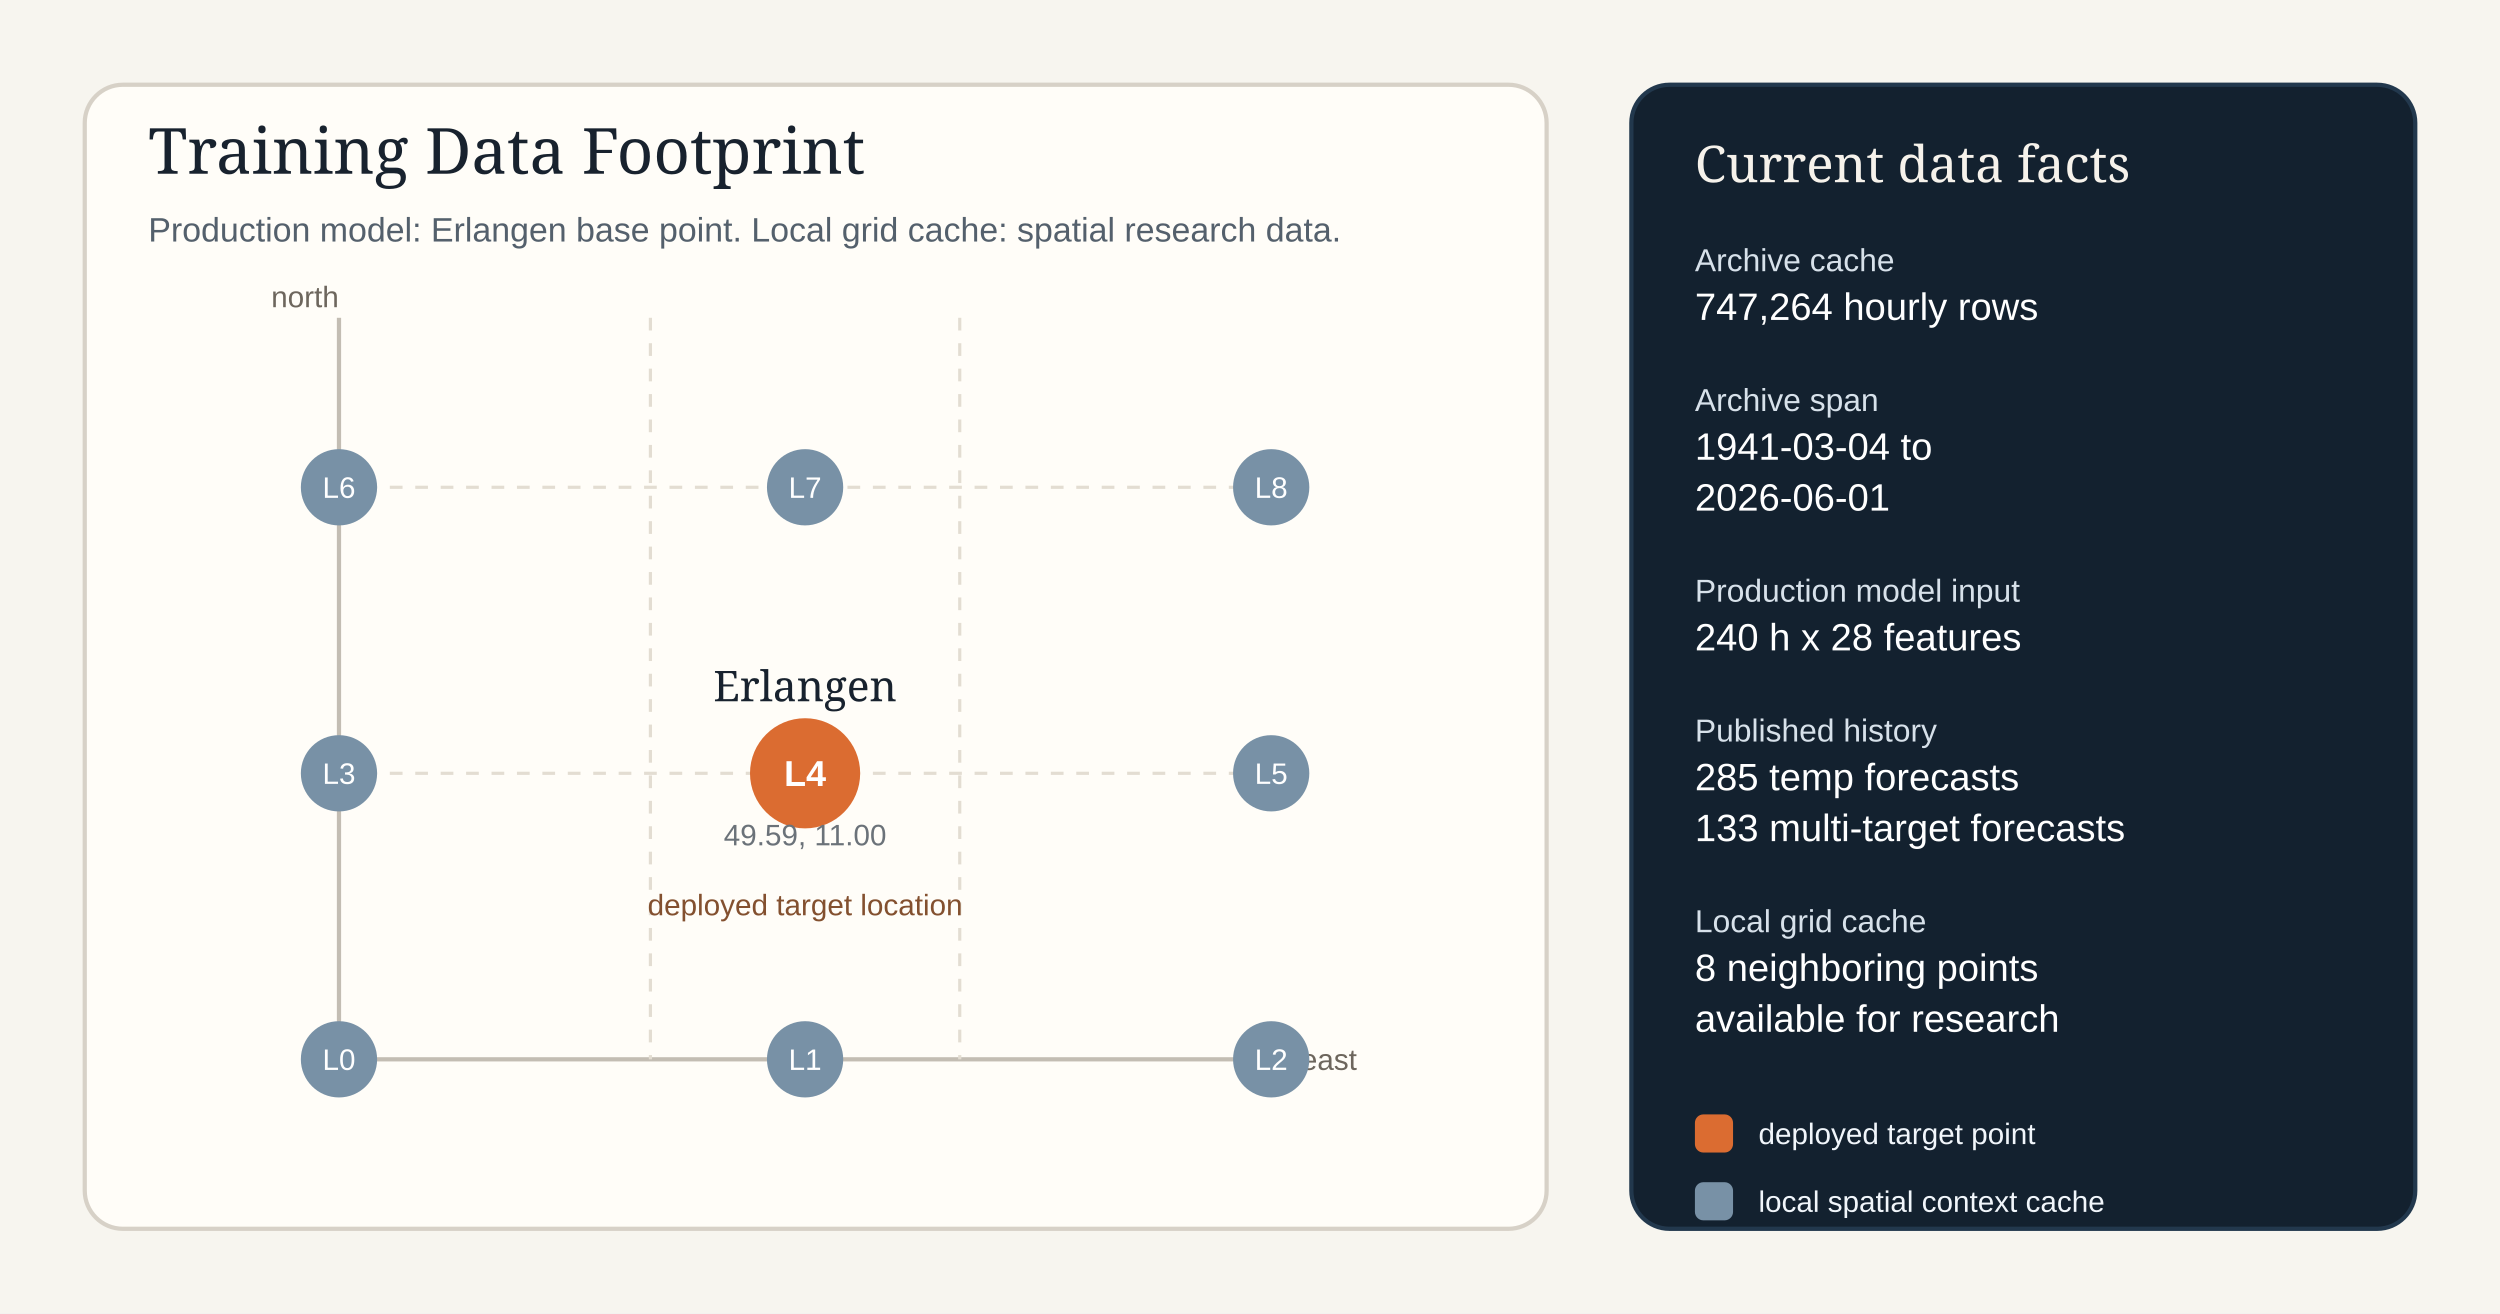
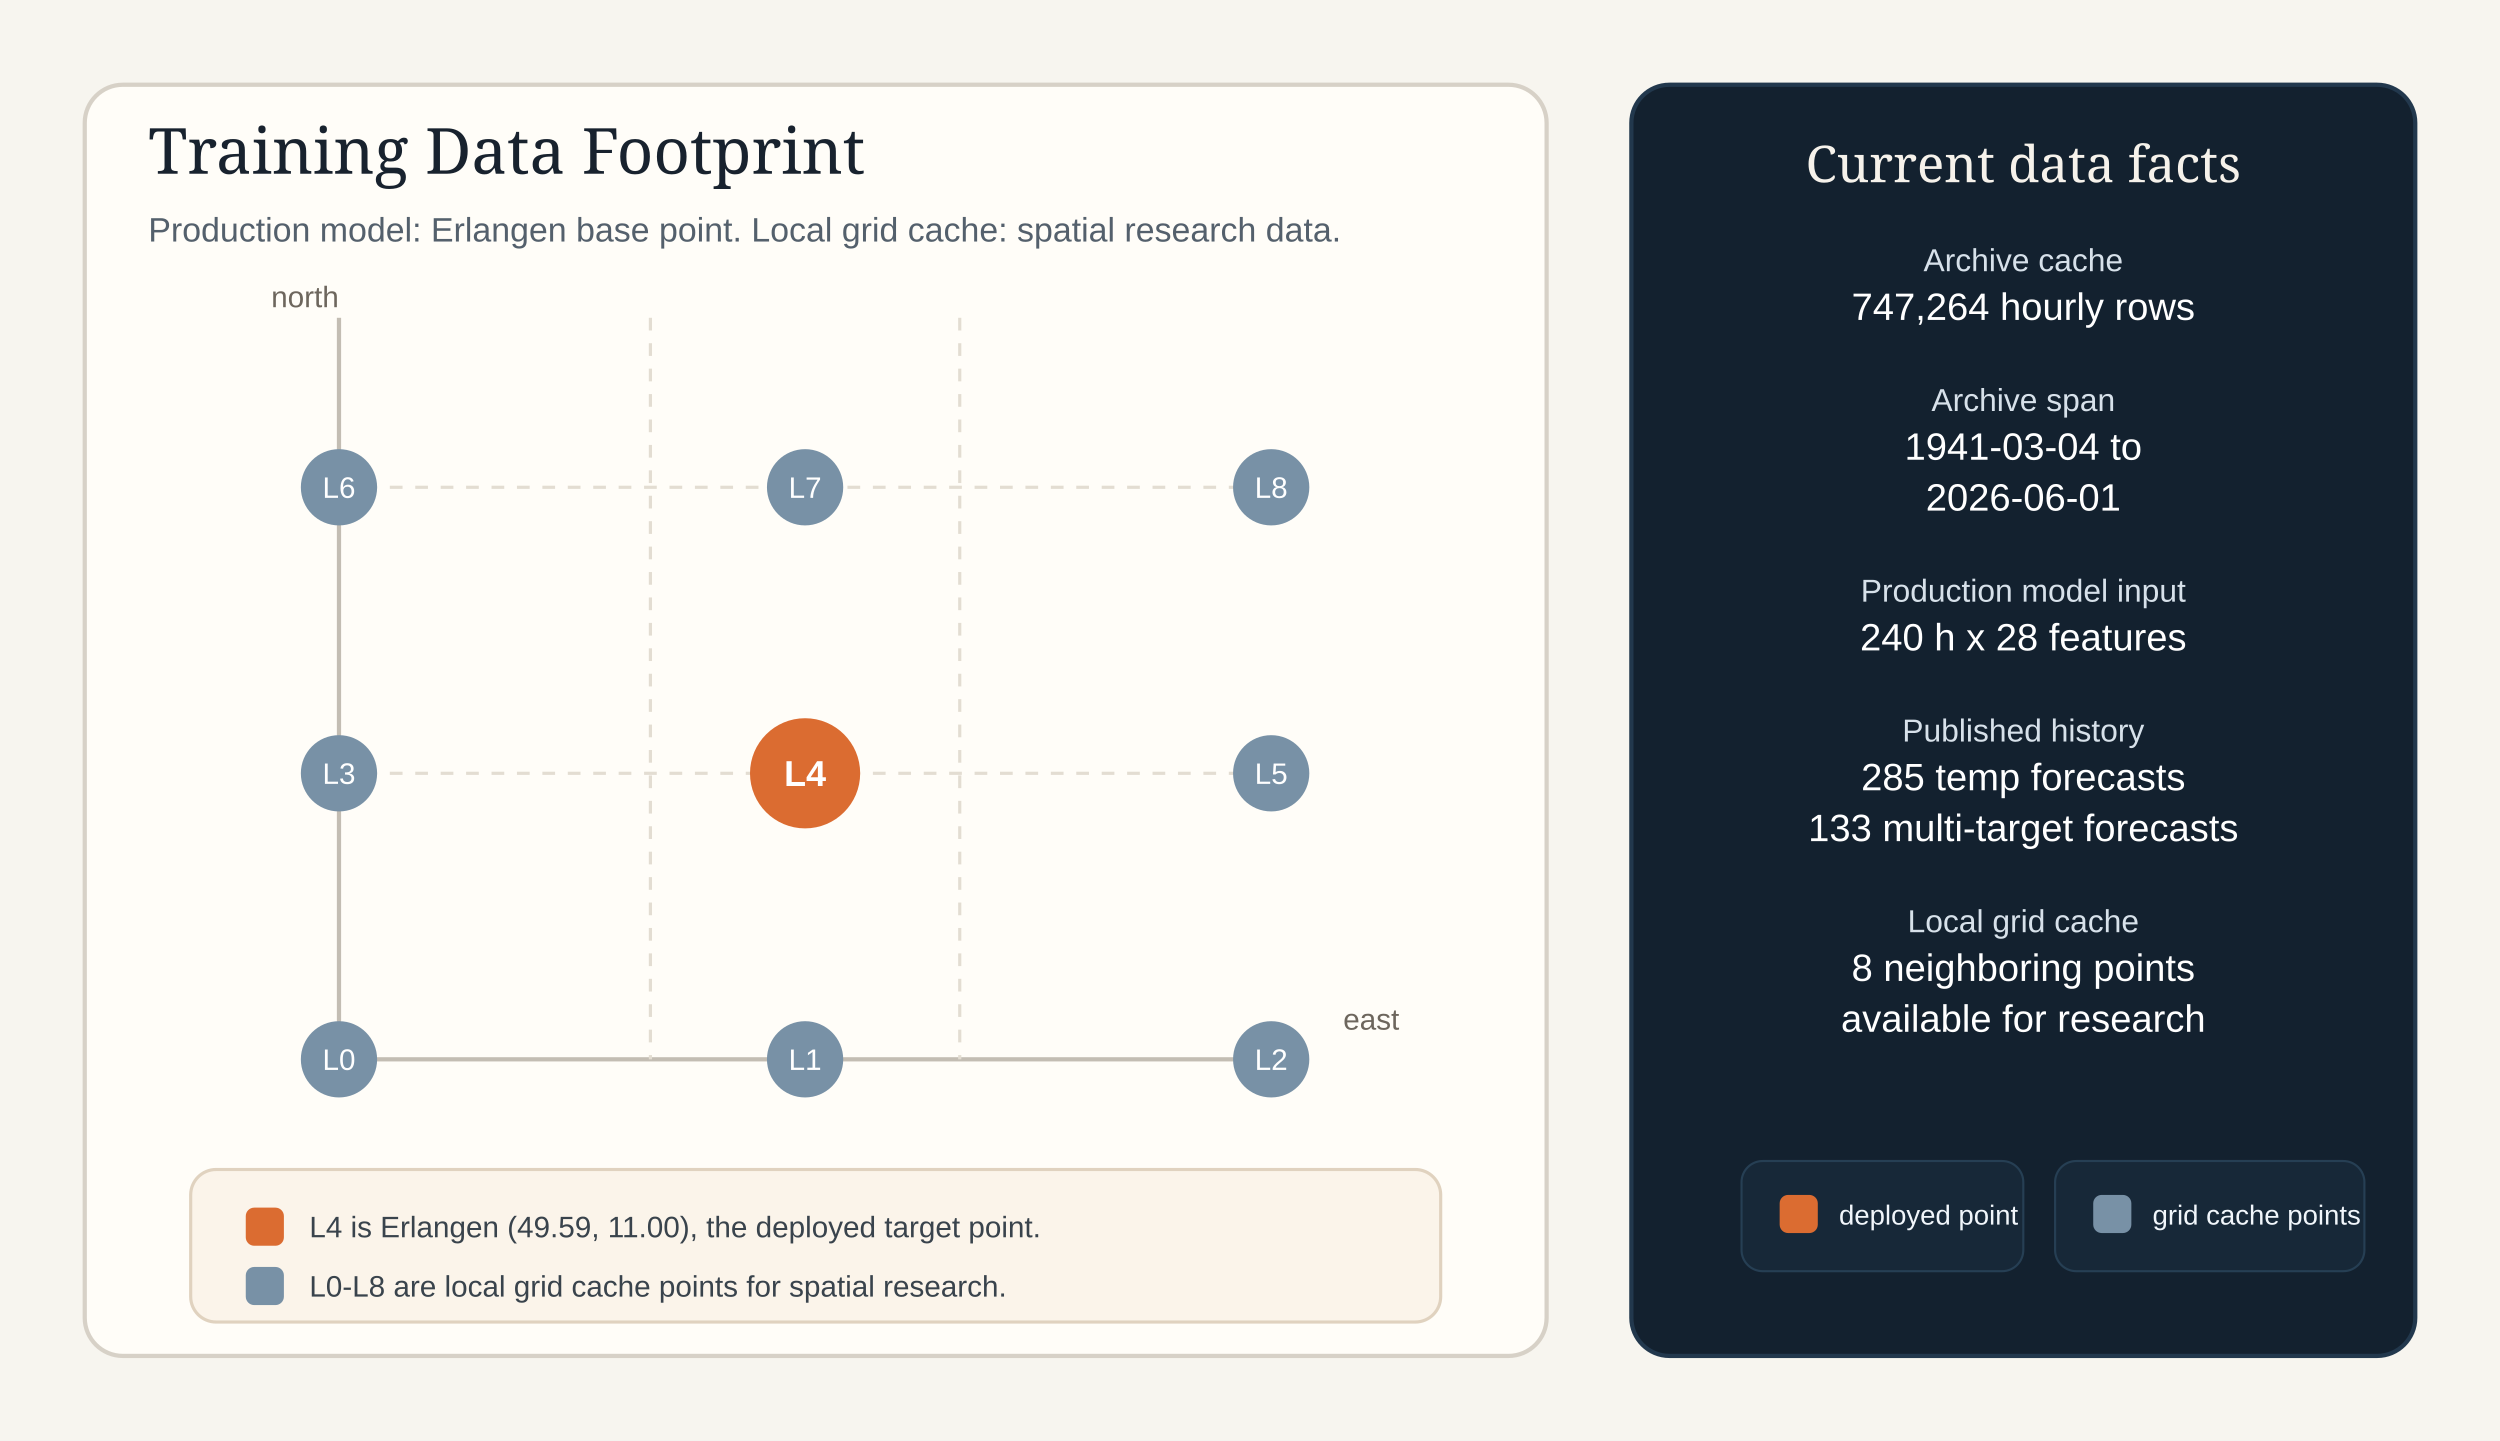
- <svg xmlns="http://www.w3.org/2000/svg" width="1180" height="620" viewBox="0 0 1180 620">
-   <rect width="1180" height="620" fill="#f7f5ef" />
-   <rect x="40" y="40" width="690" height="540" rx="18" fill="#fffdf8" stroke="#d7d1c7" stroke-width="2" />
-   <rect x="770" y="40" width="370" height="540" rx="18" fill="#13212f" stroke="#22384d" stroke-width="2" />
+ <svg xmlns="http://www.w3.org/2000/svg" width="1180" height="680" viewBox="0 0 1180 680">
+   <rect width="1180" height="680" fill="#f7f5ef" />
+   <rect x="40" y="40" width="690" height="600" rx="18" fill="#fffdf8" stroke="#d7d1c7" stroke-width="2" />
+   <rect x="770" y="40" width="370" height="600" rx="18" fill="#13212f" stroke="#22384d" stroke-width="2" />
  <text x="70" y="82" font-family="Georgia, serif" font-size="30" fill="#18222e">Training Data Footprint</text>
  <text x="70" y="114" font-family="Arial, sans-serif" font-size="16" fill="#54606c">Production model: Erlangen base point. Local grid cache: spatial research data.</text>
  <line x1="160" y1="500" x2="600" y2="500" stroke="#c3bdb3" stroke-width="2" />
  <line x1="160" y1="500" x2="160" y2="150" stroke="#c3bdb3" stroke-width="2" />
-   <text x="614" y="505" font-family="Arial, sans-serif" font-size="14" fill="#6d665d">east</text>
+   <text x="634" y="486" font-family="Arial, sans-serif" font-size="14" fill="#6d665d">east</text>
  <text x="128" y="145" font-family="Arial, sans-serif" font-size="14" fill="#6d665d">north</text>
  <line x1="160" y1="230" x2="600" y2="230" stroke="#e3ddd2" stroke-width="1.5" stroke-dasharray="6 6" />
  <line x1="160" y1="365" x2="600" y2="365" stroke="#e3ddd2" stroke-width="1.5" stroke-dasharray="6 6" />
  <line x1="307" y1="150" x2="307" y2="500" stroke="#e3ddd2" stroke-width="1.5" stroke-dasharray="6 6" />
  <line x1="453" y1="150" x2="453" y2="500" stroke="#e3ddd2" stroke-width="1.5" stroke-dasharray="6 6" />
  <circle cx="160" cy="500" r="18" fill="#7891a6" />
  <text x="160" y="505" text-anchor="middle" font-family="Arial, sans-serif" font-size="14" fill="#fff">L0</text>
  <circle cx="380" cy="500" r="18" fill="#7891a6" />
  <text x="380" y="505" text-anchor="middle" font-family="Arial, sans-serif" font-size="14" fill="#fff">L1</text>
  <circle cx="600" cy="500" r="18" fill="#7891a6" />
  <text x="600" y="505" text-anchor="middle" font-family="Arial, sans-serif" font-size="14" fill="#fff">L2</text>
  <circle cx="160" cy="365" r="18" fill="#7891a6" />
  <text x="160" y="370" text-anchor="middle" font-family="Arial, sans-serif" font-size="14" fill="#fff">L3</text>
  <circle cx="380" cy="365" r="26" fill="#db6c31" />
  <text x="380" y="371" text-anchor="middle" font-family="Arial, sans-serif" font-size="17" font-weight="700" fill="#fff">L4</text>
  <circle cx="600" cy="365" r="18" fill="#7891a6" />
  <text x="600" y="370" text-anchor="middle" font-family="Arial, sans-serif" font-size="14" fill="#fff">L5</text>
  <circle cx="160" cy="230" r="18" fill="#7891a6" />
  <text x="160" y="235" text-anchor="middle" font-family="Arial, sans-serif" font-size="14" fill="#fff">L6</text>
  <circle cx="380" cy="230" r="18" fill="#7891a6" />
  <text x="380" y="235" text-anchor="middle" font-family="Arial, sans-serif" font-size="14" fill="#fff">L7</text>
  <circle cx="600" cy="230" r="18" fill="#7891a6" />
  <text x="600" y="235" text-anchor="middle" font-family="Arial, sans-serif" font-size="14" fill="#fff">L8</text>
-   <text x="380" y="331" text-anchor="middle" font-family="Georgia, serif" font-size="20" fill="#18222e">Erlangen</text>
-   <text x="380" y="399" text-anchor="middle" font-family="Arial, sans-serif" font-size="14" fill="#6b7279">49.59, 11.00</text>
-   <text x="380" y="432" text-anchor="middle" font-family="Arial, sans-serif" font-size="14" fill="#83502f">deployed target location</text>
-   <text x="800" y="86" font-family="Georgia, serif" font-size="24" fill="#f6f2eb">Current data facts</text>
-   <text x="800" y="128" font-family="Arial, sans-serif" font-size="15" fill="#d7e1ea">Archive cache</text>
-   <text x="800" y="151" font-family="Arial, sans-serif" font-size="18" fill="#ffffff">747,264 hourly rows</text>
-   <text x="800" y="194" font-family="Arial, sans-serif" font-size="15" fill="#d7e1ea">Archive span</text>
-   <text x="800" y="217" font-family="Arial, sans-serif" font-size="18" fill="#ffffff">1941-03-04 to</text>
-   <text x="800" y="241" font-family="Arial, sans-serif" font-size="18" fill="#ffffff">2026-06-01</text>
-   <text x="800" y="284" font-family="Arial, sans-serif" font-size="15" fill="#d7e1ea">Production model input</text>
-   <text x="800" y="307" font-family="Arial, sans-serif" font-size="18" fill="#ffffff">240 h x 28 features</text>
-   <text x="800" y="350" font-family="Arial, sans-serif" font-size="15" fill="#d7e1ea">Published history</text>
-   <text x="800" y="373" font-family="Arial, sans-serif" font-size="18" fill="#ffffff">285 temp forecasts</text>
-   <text x="800" y="397" font-family="Arial, sans-serif" font-size="18" fill="#ffffff">133 multi-target forecasts</text>
-   <text x="800" y="440" font-family="Arial, sans-serif" font-size="15" fill="#d7e1ea">Local grid cache</text>
-   <text x="800" y="463" font-family="Arial, sans-serif" font-size="18" fill="#ffffff">8 neighboring points</text>
-   <text x="800" y="487" font-family="Arial, sans-serif" font-size="18" fill="#ffffff">available for research</text>
-   <rect x="800" y="526" width="18" height="18" rx="4" fill="#db6c31" />
-   <text x="830" y="540" font-family="Arial, sans-serif" font-size="14" fill="#f1f6fb">deployed target point</text>
-   <rect x="800" y="558" width="18" height="18" rx="4" fill="#7891a6" />
-   <text x="830" y="572" font-family="Arial, sans-serif" font-size="14" fill="#f1f6fb">local spatial context cache</text>
+   <rect x="90" y="552" width="590" height="72" rx="12" fill="#fbf4ea" stroke="#e0d2bf" stroke-width="1.5" />
+   <rect x="116" y="570" width="18" height="18" rx="4" fill="#db6c31" />
+   <text x="146" y="584" font-family="Arial, sans-serif" font-size="14" fill="#39434c">L4 is Erlangen (49.59, 11.00), the deployed target point.</text>
+   <rect x="116" y="598" width="18" height="18" rx="4" fill="#7891a6" />
+   <text x="146" y="612" font-family="Arial, sans-serif" font-size="14" fill="#39434c">L0-L8 are local grid cache points for spatial research.</text>
+   <text x="955" y="86" text-anchor="middle" font-family="Georgia, serif" font-size="24" fill="#f6f2eb">Current data facts</text>
+   <text x="955" y="128" text-anchor="middle" font-family="Arial, sans-serif" font-size="15" fill="#d7e1ea">Archive cache</text>
+   <text x="955" y="151" text-anchor="middle" font-family="Arial, sans-serif" font-size="18" fill="#ffffff">747,264 hourly rows</text>
+   <text x="955" y="194" text-anchor="middle" font-family="Arial, sans-serif" font-size="15" fill="#d7e1ea">Archive span</text>
+   <text x="955" y="217" text-anchor="middle" font-family="Arial, sans-serif" font-size="18" fill="#ffffff">1941-03-04 to</text>
+   <text x="955" y="241" text-anchor="middle" font-family="Arial, sans-serif" font-size="18" fill="#ffffff">2026-06-01</text>
+   <text x="955" y="284" text-anchor="middle" font-family="Arial, sans-serif" font-size="15" fill="#d7e1ea">Production model input</text>
+   <text x="955" y="307" text-anchor="middle" font-family="Arial, sans-serif" font-size="18" fill="#ffffff">240 h x 28 features</text>
+   <text x="955" y="350" text-anchor="middle" font-family="Arial, sans-serif" font-size="15" fill="#d7e1ea">Published history</text>
+   <text x="955" y="373" text-anchor="middle" font-family="Arial, sans-serif" font-size="18" fill="#ffffff">285 temp forecasts</text>
+   <text x="955" y="397" text-anchor="middle" font-family="Arial, sans-serif" font-size="18" fill="#ffffff">133 multi-target forecasts</text>
+   <text x="955" y="440" text-anchor="middle" font-family="Arial, sans-serif" font-size="15" fill="#d7e1ea">Local grid cache</text>
+   <text x="955" y="463" text-anchor="middle" font-family="Arial, sans-serif" font-size="18" fill="#ffffff">8 neighboring points</text>
+   <text x="955" y="487" text-anchor="middle" font-family="Arial, sans-serif" font-size="18" fill="#ffffff">available for research</text>
+   <rect x="822" y="548" width="133" height="52" rx="10" fill="#172838" stroke="#263f54" stroke-width="1" />
+   <rect x="840" y="564" width="18" height="18" rx="4" fill="#db6c31" />
+   <text x="868" y="578" font-family="Arial, sans-serif" font-size="13" fill="#f1f6fb">deployed point</text>
+   <rect x="970" y="548" width="146" height="52" rx="10" fill="#172838" stroke="#263f54" stroke-width="1" />
+   <rect x="988" y="564" width="18" height="18" rx="4" fill="#7891a6" />
+   <text x="1016" y="578" font-family="Arial, sans-serif" font-size="13" fill="#f1f6fb">grid cache points</text>
</svg>
